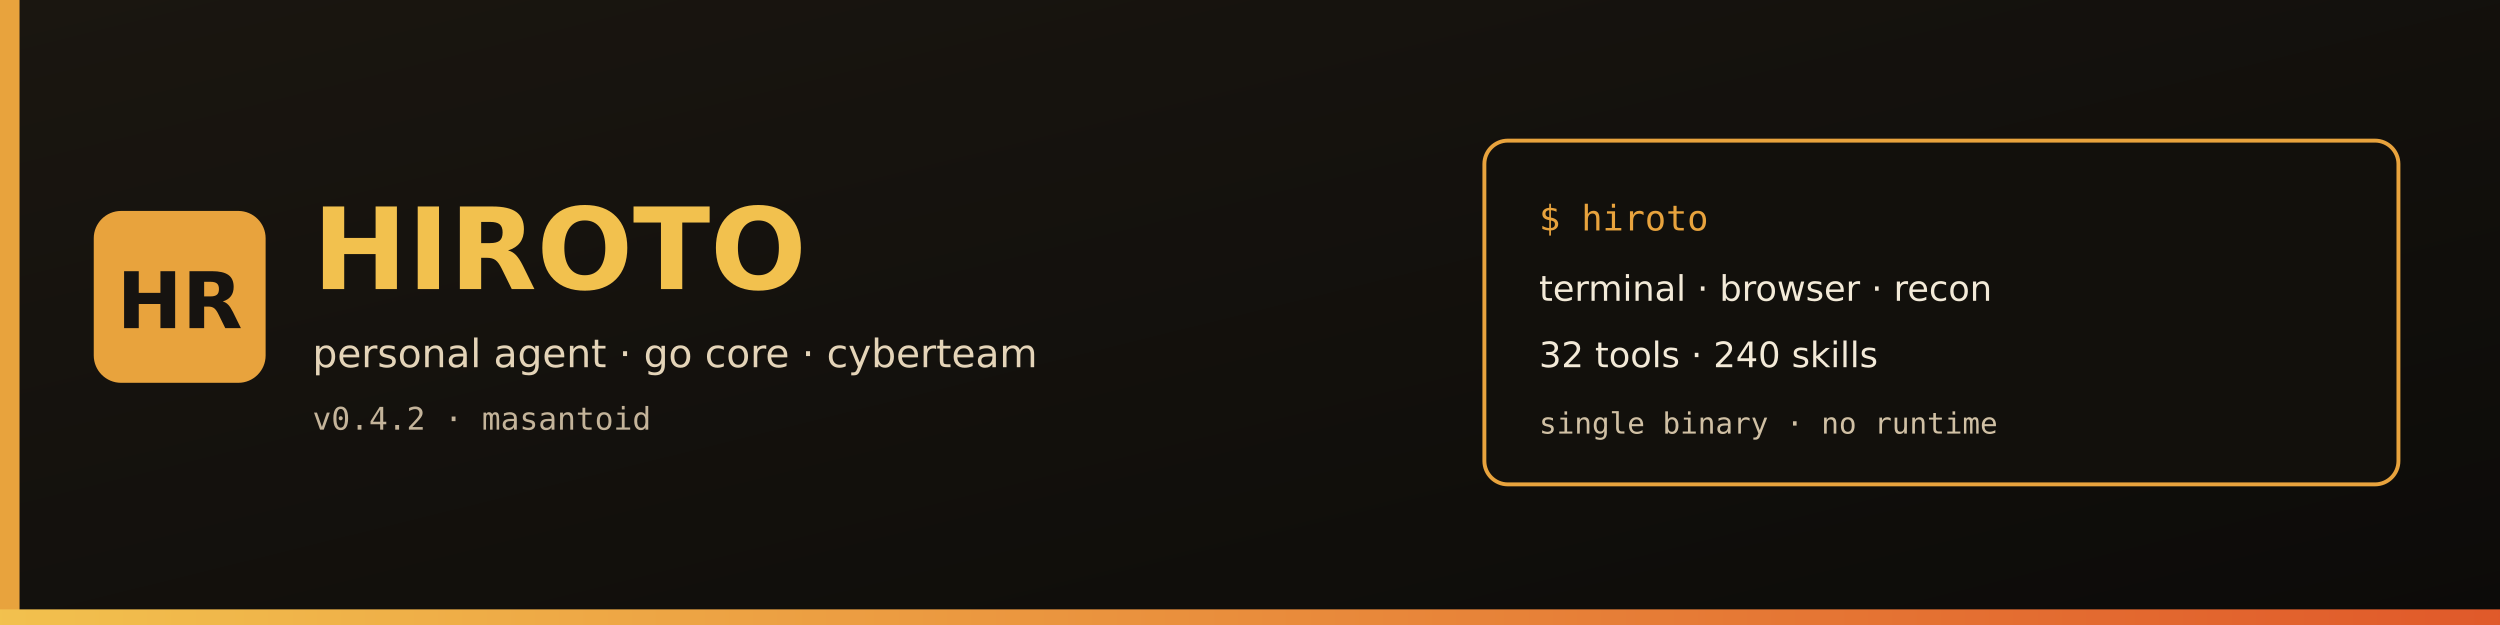
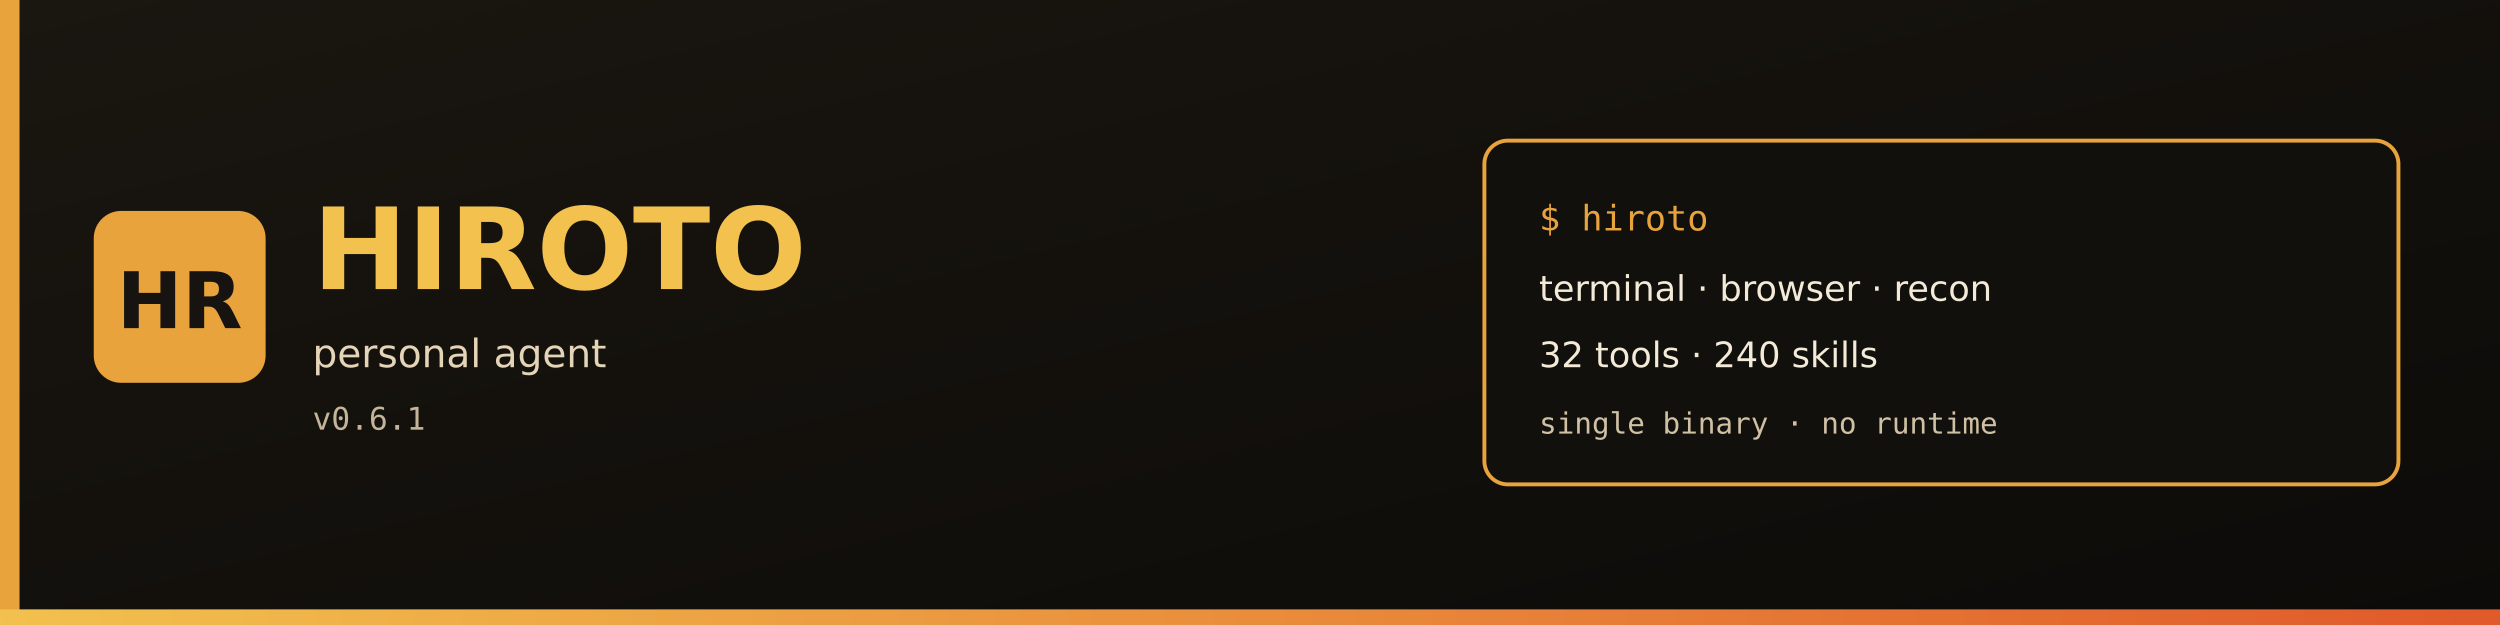
<svg xmlns="http://www.w3.org/2000/svg" width="1280" height="320" viewBox="0 0 1280 320" role="img" aria-label="Hiroto">
  <defs>
    <linearGradient id="bg" x1="0" y1="0" x2="1" y2="1">
      <stop offset="0%" stop-color="#1A1610" />
      <stop offset="100%" stop-color="#0C0B09" />
    </linearGradient>
    <linearGradient id="gold" x1="0" y1="0" x2="1" y2="0">
      <stop offset="0%" stop-color="#F2C14E" />
      <stop offset="100%" stop-color="#E0592A" />
    </linearGradient>
  </defs>
  <rect width="1280" height="320" fill="url(#bg)" />
  <rect x="0" y="0" width="10" height="320" fill="#E8A33D" />
  <rect x="0" y="312" width="1280" height="8" fill="url(#gold)" />
  <rect x="48" y="108" width="88" height="88" rx="14" fill="#E8A33D" />
  <text x="92" y="168" text-anchor="middle" font-family="DejaVu Sans" font-size="40" font-weight="700" fill="#161310">HR</text>
  <text x="160" y="148" font-family="DejaVu Sans" font-size="58" font-weight="700" fill="#F2C14E">HIROTO</text>
-   <text x="160" y="188" font-family="DejaVu Sans" font-size="20" fill="#E4D4B8">personal agent · go core · cyberteam</text>
-   <text x="160" y="220" font-family="DejaVu Sans Mono" font-size="16" fill="#C4B49A">v0.4.2 · masantoid</text>
+   <text x="160" y="188" font-family="DejaVu Sans" font-size="20" fill="#E4D4B8">personal agent</text>
+   <text x="160" y="220" font-family="DejaVu Sans Mono" font-size="16" fill="#C4B49A">v0.6.1</text>
  <rect x="760" y="72" width="468" height="176" rx="12" fill="#12100C" stroke="#E8A33D" stroke-width="2" />
  <text x="788" y="118" font-family="DejaVu Sans Mono" font-size="18" fill="#E8A33D">$ hiroto</text>
  <text x="788" y="154" font-family="DejaVu Sans" font-size="18" fill="#F3EAD8">terminal · browser · recon</text>
  <text x="788" y="188" font-family="DejaVu Sans" font-size="18" fill="#F3EAD8">32 tools · 240 skills</text>
  <text x="788" y="222" font-family="DejaVu Sans Mono" font-size="15" fill="#D0C0A4">single binary · no runtime</text>
</svg>
